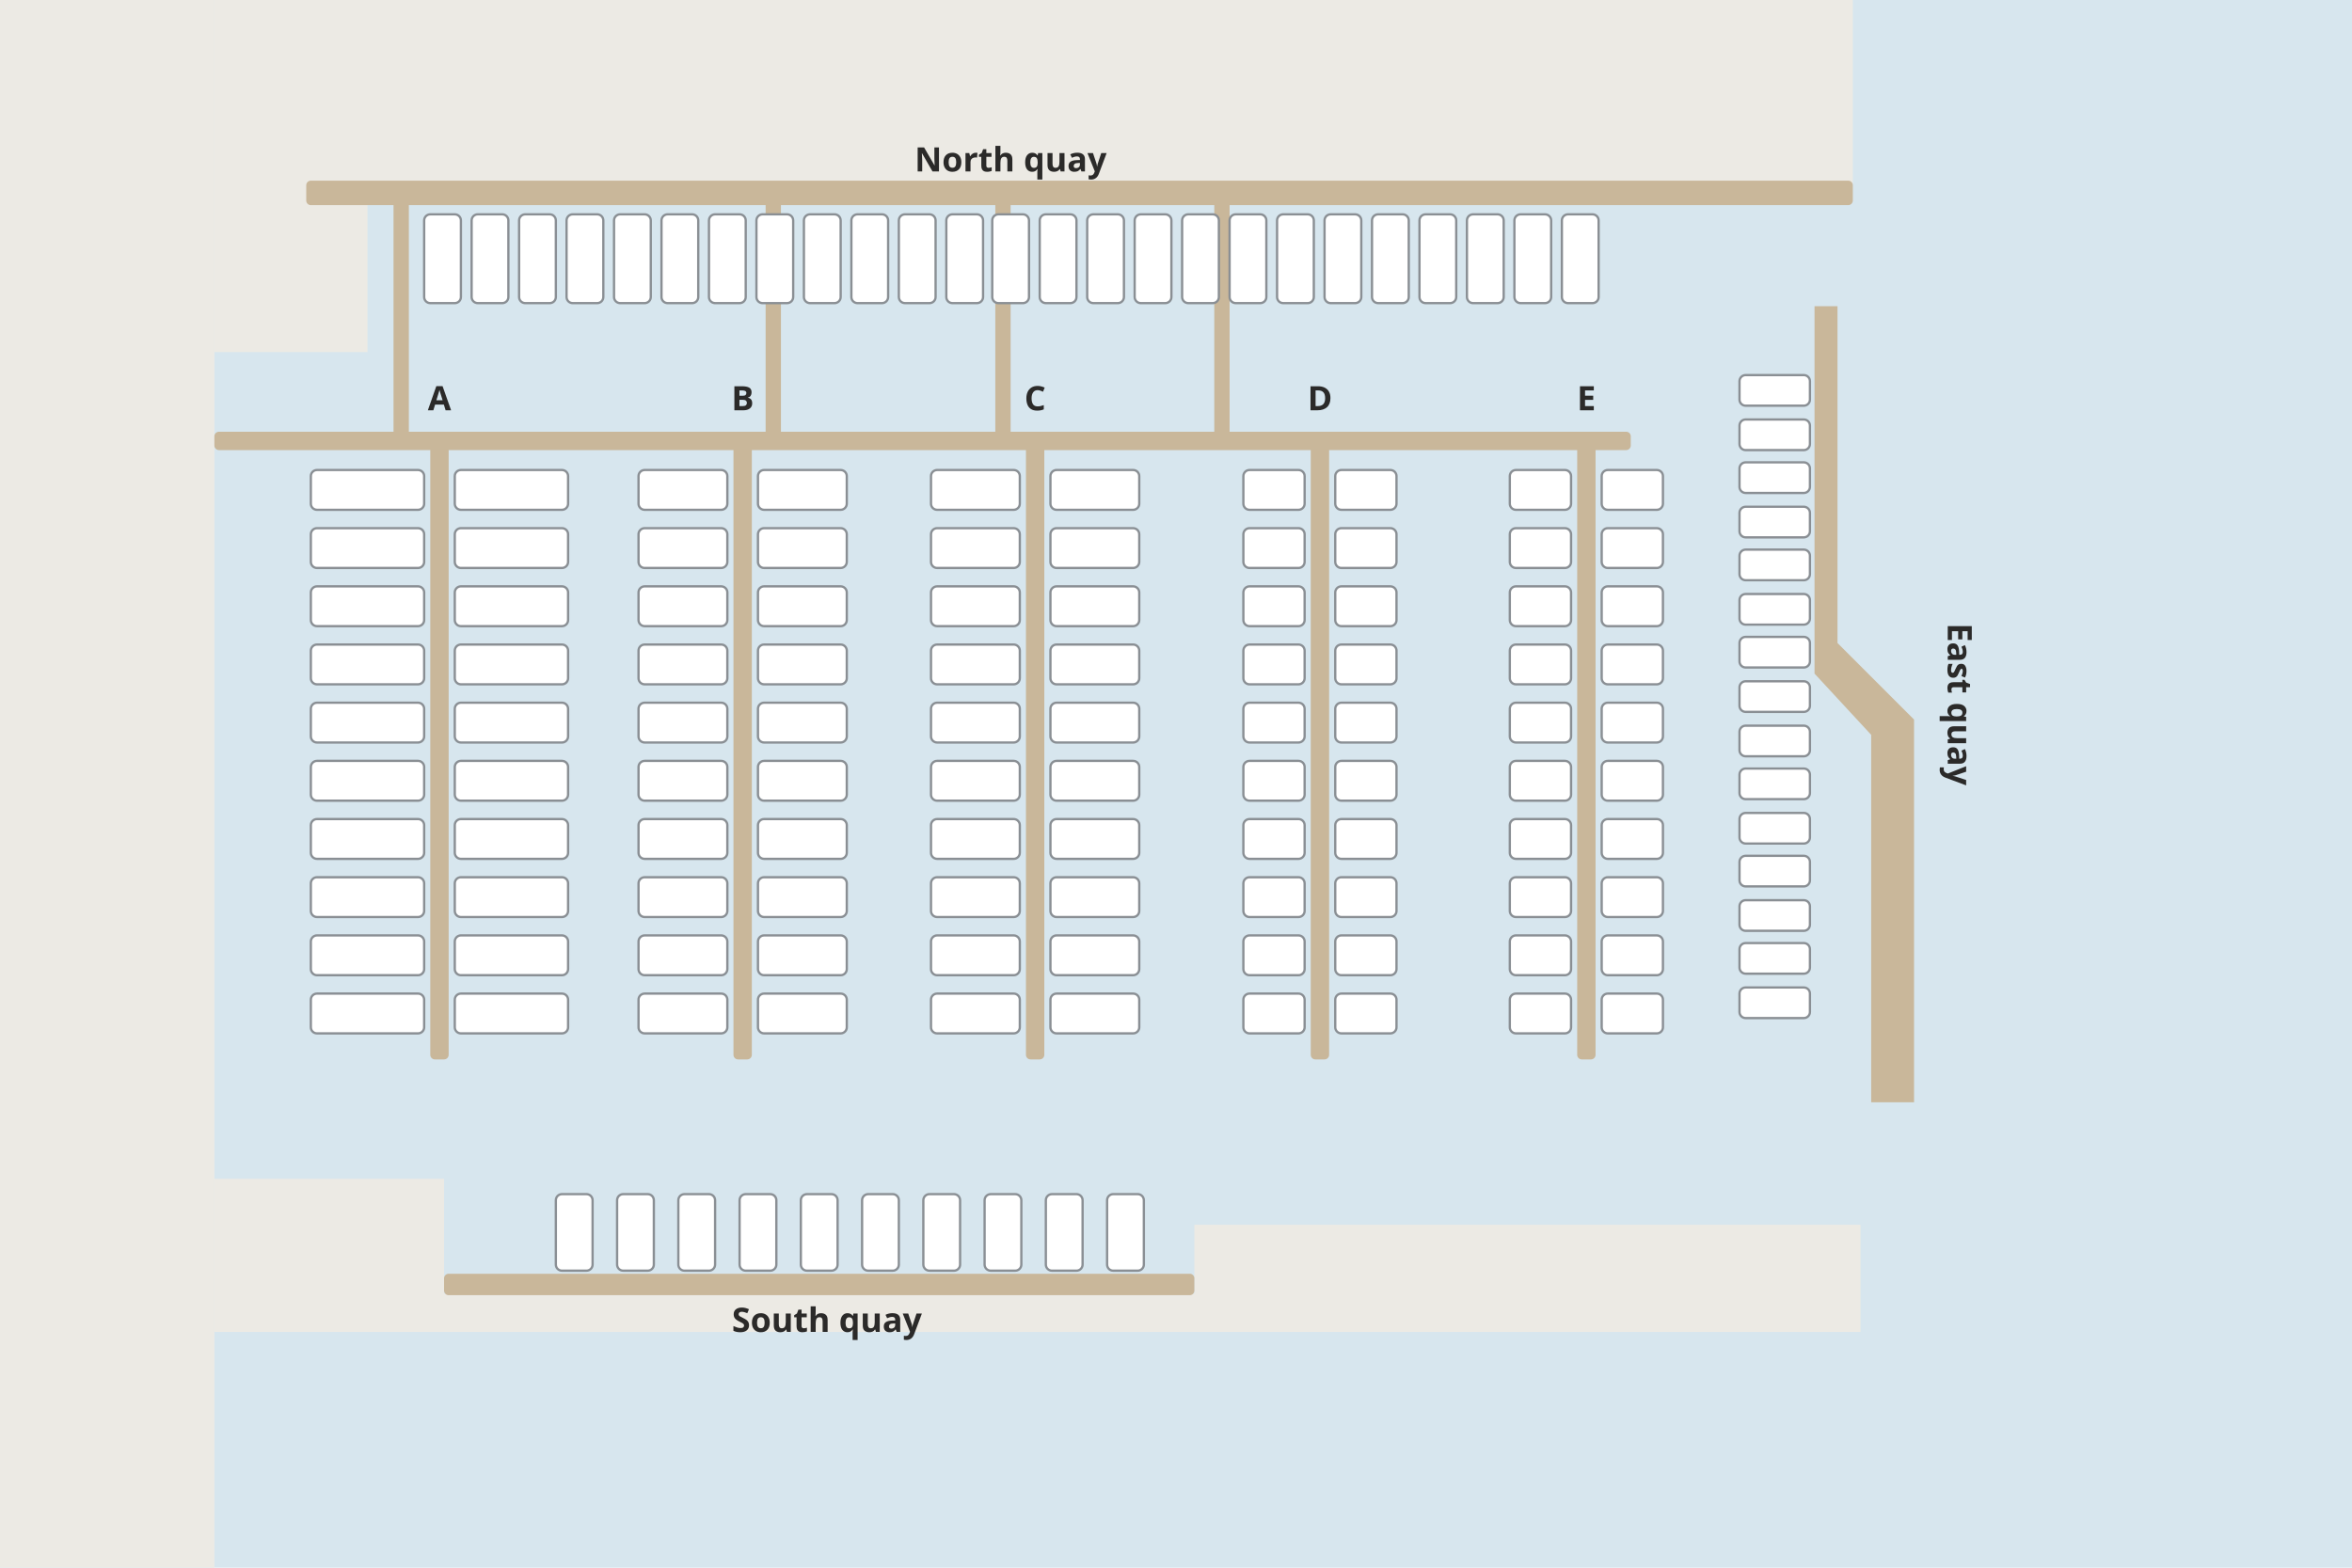
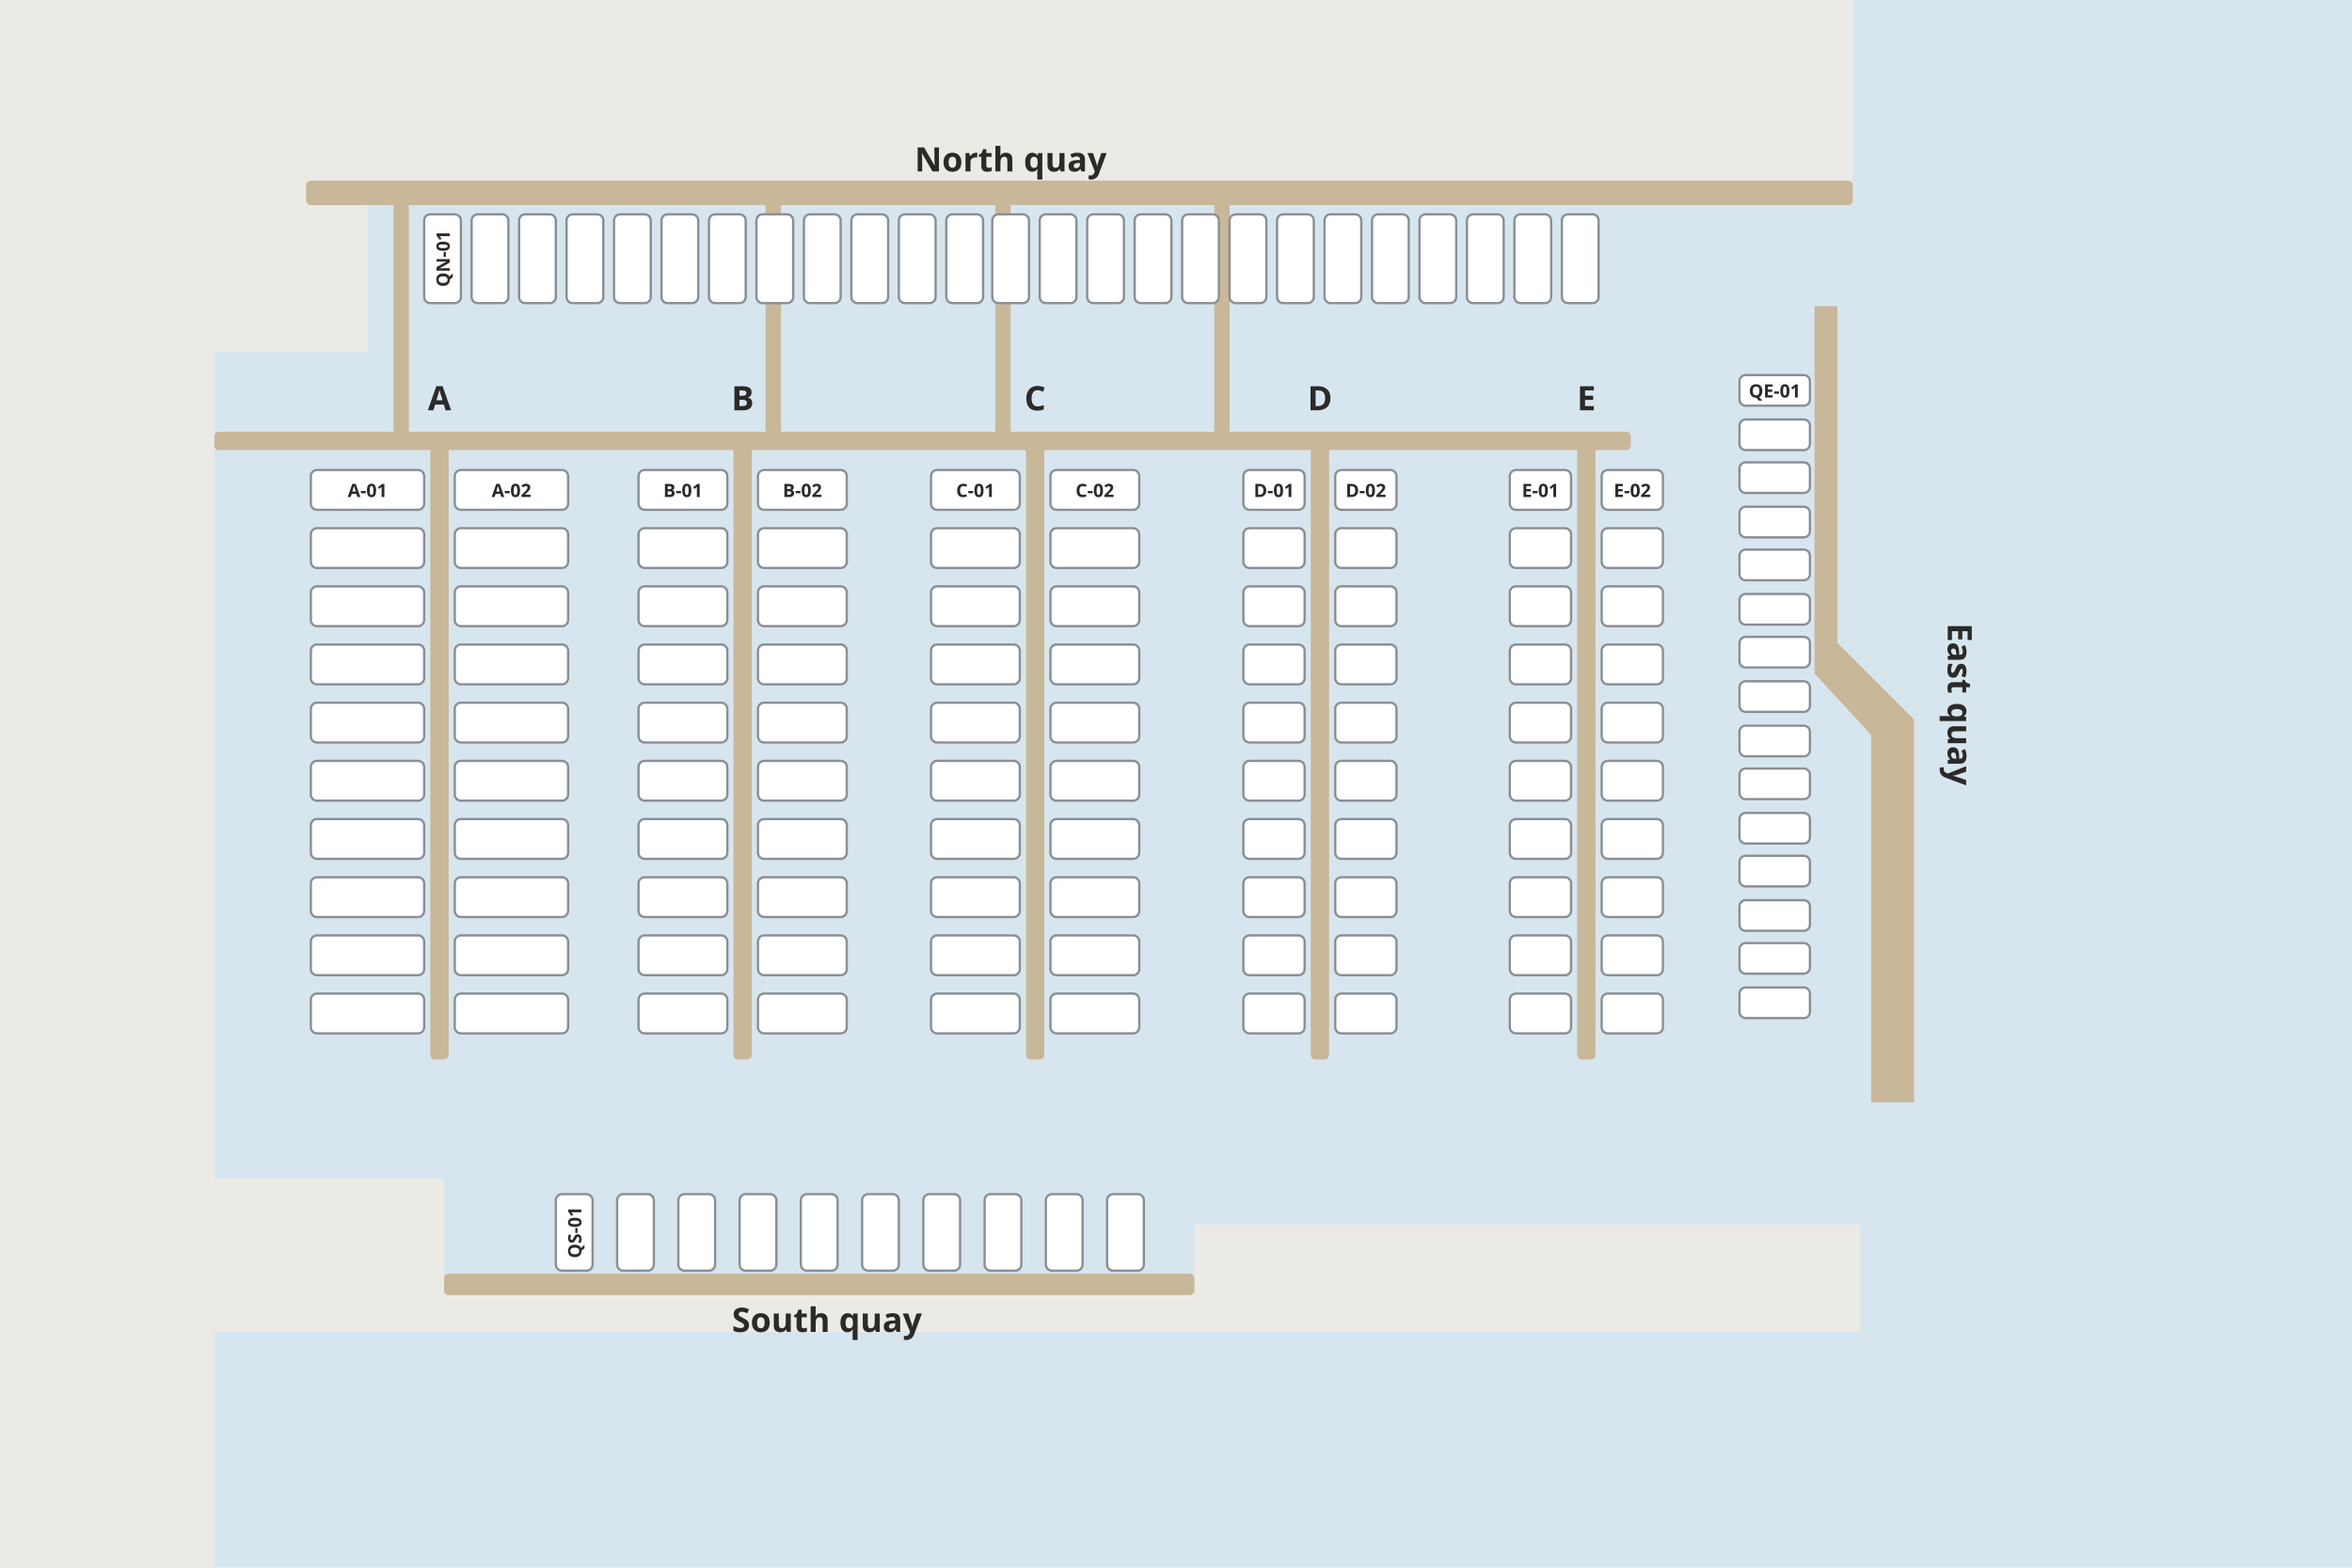
<svg xmlns="http://www.w3.org/2000/svg" viewBox="0 0 1536 1024" data-map="demo-marina" role="img" aria-label="Demo Marina — 150 berths">
-   <style>.water{fill:var(--map-water,#d7e6ee)}.land{fill:var(--map-land,#eceae4)}.walk{fill:var(--map-walk,#c9b79a)}.label{font:600 22px system-ui,sans-serif;fill:var(--map-label,#2b2a29)}.berth{fill:var(--map-berth,#ffffff);stroke:var(--map-berth-line,#8a8f94);stroke-width:1.5}</style>
+   <style>.water{fill:var(--map-water,#d7e6ee)}.land{fill:var(--map-land,#eceae4)}.walk{fill:var(--map-walk,#c9b79a)}.label{font:600 22px system-ui,sans-serif;fill:var(--map-label,#2b2a29)}.berth{fill:var(--map-berth,#ffffff);stroke:var(--map-berth-line,#8a8f94);stroke-width:1.5}.num{font:700 12px system-ui,sans-serif;fill:var(--map-label,#2b2a29);pointer-events:none}</style>
  <rect class="water" x="0" y="0" width="1536" height="1024" />
  <rect class="land" x="0" y="0" width="140" height="1024" />
  <path class="land" d="M140 0 H1210 V120 H240 V230 H140 Z" />
  <rect class="walk" x="200" y="118" width="1010" height="16" rx="3" />
  <rect class="walk" x="140" y="282" width="925" height="12" rx="3" />
  <path class="land" d="M140 770 H290 V845 H780 V800 H1215 V870 H140 Z" />
  <rect class="walk" x="290" y="832" width="490" height="14" rx="3" />
  <path class="walk" d="M1185 200 H1200 V420 L1250 470 V720 H1222 V480 L1185 440 Z" />
  <rect class="walk" x="257" y="132" width="10" height="152" />
  <rect class="walk" x="500" y="132" width="10" height="152" />
  <rect class="walk" x="650" y="132" width="10" height="152" />
  <rect class="walk" x="793" y="132" width="10" height="152" />
  <rect class="walk" x="281" y="282" width="12" height="410" rx="3" />
  <text class="label" x="287" y="268" text-anchor="middle">A</text>
  <rect class="walk" x="479" y="282" width="12" height="410" rx="3" />
  <text class="label" x="485" y="268" text-anchor="middle">B</text>
  <rect class="walk" x="670" y="282" width="12" height="410" rx="3" />
  <text class="label" x="676" y="268" text-anchor="middle">C</text>
  <rect class="walk" x="856" y="282" width="12" height="410" rx="3" />
  <text class="label" x="862" y="268" text-anchor="middle">D</text>
  <rect class="walk" x="1030" y="282" width="12" height="410" rx="3" />
  <text class="label" x="1036" y="268" text-anchor="middle">E</text>
  <text class="label" x="660" y="112" text-anchor="middle">North quay</text>
  <text class="label" x="540" y="870" text-anchor="middle">South quay</text>
  <text class="label" x="1272" y="460" transform="rotate(90 1272 460)" text-anchor="middle">East quay</text>
  <g class="berths">
    <rect id="berth-A-01" class="berth" data-berth="A-01" x="203" y="307" width="74" height="26" rx="4" />
    <rect id="berth-A-02" class="berth" data-berth="A-02" x="297" y="307" width="74" height="26" rx="4" />
    <rect id="berth-A-03" class="berth" data-berth="A-03" x="203" y="345" width="74" height="26" rx="4" />
    <rect id="berth-A-04" class="berth" data-berth="A-04" x="297" y="345" width="74" height="26" rx="4" />
    <rect id="berth-A-05" class="berth" data-berth="A-05" x="203" y="383" width="74" height="26" rx="4" />
    <rect id="berth-A-06" class="berth" data-berth="A-06" x="297" y="383" width="74" height="26" rx="4" />
    <rect id="berth-A-07" class="berth" data-berth="A-07" x="203" y="421" width="74" height="26" rx="4" />
    <rect id="berth-A-08" class="berth" data-berth="A-08" x="297" y="421" width="74" height="26" rx="4" />
    <rect id="berth-A-09" class="berth" data-berth="A-09" x="203" y="459" width="74" height="26" rx="4" />
    <rect id="berth-A-10" class="berth" data-berth="A-10" x="297" y="459" width="74" height="26" rx="4" />
    <rect id="berth-A-11" class="berth" data-berth="A-11" x="203" y="497" width="74" height="26" rx="4" />
    <rect id="berth-A-12" class="berth" data-berth="A-12" x="297" y="497" width="74" height="26" rx="4" />
    <rect id="berth-A-13" class="berth" data-berth="A-13" x="203" y="535" width="74" height="26" rx="4" />
    <rect id="berth-A-14" class="berth" data-berth="A-14" x="297" y="535" width="74" height="26" rx="4" />
    <rect id="berth-A-15" class="berth" data-berth="A-15" x="203" y="573" width="74" height="26" rx="4" />
    <rect id="berth-A-16" class="berth" data-berth="A-16" x="297" y="573" width="74" height="26" rx="4" />
    <rect id="berth-A-17" class="berth" data-berth="A-17" x="203" y="611" width="74" height="26" rx="4" />
    <rect id="berth-A-18" class="berth" data-berth="A-18" x="297" y="611" width="74" height="26" rx="4" />
    <rect id="berth-A-19" class="berth" data-berth="A-19" x="203" y="649" width="74" height="26" rx="4" />
    <rect id="berth-A-20" class="berth" data-berth="A-20" x="297" y="649" width="74" height="26" rx="4" />
    <rect id="berth-B-01" class="berth" data-berth="B-01" x="417" y="307" width="58" height="26" rx="4" />
    <rect id="berth-B-02" class="berth" data-berth="B-02" x="495" y="307" width="58" height="26" rx="4" />
    <rect id="berth-B-03" class="berth" data-berth="B-03" x="417" y="345" width="58" height="26" rx="4" />
    <rect id="berth-B-04" class="berth" data-berth="B-04" x="495" y="345" width="58" height="26" rx="4" />
    <rect id="berth-B-05" class="berth" data-berth="B-05" x="417" y="383" width="58" height="26" rx="4" />
    <rect id="berth-B-06" class="berth" data-berth="B-06" x="495" y="383" width="58" height="26" rx="4" />
    <rect id="berth-B-07" class="berth" data-berth="B-07" x="417" y="421" width="58" height="26" rx="4" />
    <rect id="berth-B-08" class="berth" data-berth="B-08" x="495" y="421" width="58" height="26" rx="4" />
    <rect id="berth-B-09" class="berth" data-berth="B-09" x="417" y="459" width="58" height="26" rx="4" />
    <rect id="berth-B-10" class="berth" data-berth="B-10" x="495" y="459" width="58" height="26" rx="4" />
    <rect id="berth-B-11" class="berth" data-berth="B-11" x="417" y="497" width="58" height="26" rx="4" />
    <rect id="berth-B-12" class="berth" data-berth="B-12" x="495" y="497" width="58" height="26" rx="4" />
    <rect id="berth-B-13" class="berth" data-berth="B-13" x="417" y="535" width="58" height="26" rx="4" />
    <rect id="berth-B-14" class="berth" data-berth="B-14" x="495" y="535" width="58" height="26" rx="4" />
    <rect id="berth-B-15" class="berth" data-berth="B-15" x="417" y="573" width="58" height="26" rx="4" />
    <rect id="berth-B-16" class="berth" data-berth="B-16" x="495" y="573" width="58" height="26" rx="4" />
    <rect id="berth-B-17" class="berth" data-berth="B-17" x="417" y="611" width="58" height="26" rx="4" />
    <rect id="berth-B-18" class="berth" data-berth="B-18" x="495" y="611" width="58" height="26" rx="4" />
    <rect id="berth-B-19" class="berth" data-berth="B-19" x="417" y="649" width="58" height="26" rx="4" />
    <rect id="berth-B-20" class="berth" data-berth="B-20" x="495" y="649" width="58" height="26" rx="4" />
    <rect id="berth-C-01" class="berth" data-berth="C-01" x="608" y="307" width="58" height="26" rx="4" />
    <rect id="berth-C-02" class="berth" data-berth="C-02" x="686" y="307" width="58" height="26" rx="4" />
    <rect id="berth-C-03" class="berth" data-berth="C-03" x="608" y="345" width="58" height="26" rx="4" />
    <rect id="berth-C-04" class="berth" data-berth="C-04" x="686" y="345" width="58" height="26" rx="4" />
    <rect id="berth-C-05" class="berth" data-berth="C-05" x="608" y="383" width="58" height="26" rx="4" />
    <rect id="berth-C-06" class="berth" data-berth="C-06" x="686" y="383" width="58" height="26" rx="4" />
    <rect id="berth-C-07" class="berth" data-berth="C-07" x="608" y="421" width="58" height="26" rx="4" />
    <rect id="berth-C-08" class="berth" data-berth="C-08" x="686" y="421" width="58" height="26" rx="4" />
    <rect id="berth-C-09" class="berth" data-berth="C-09" x="608" y="459" width="58" height="26" rx="4" />
    <rect id="berth-C-10" class="berth" data-berth="C-10" x="686" y="459" width="58" height="26" rx="4" />
    <rect id="berth-C-11" class="berth" data-berth="C-11" x="608" y="497" width="58" height="26" rx="4" />
    <rect id="berth-C-12" class="berth" data-berth="C-12" x="686" y="497" width="58" height="26" rx="4" />
    <rect id="berth-C-13" class="berth" data-berth="C-13" x="608" y="535" width="58" height="26" rx="4" />
    <rect id="berth-C-14" class="berth" data-berth="C-14" x="686" y="535" width="58" height="26" rx="4" />
    <rect id="berth-C-15" class="berth" data-berth="C-15" x="608" y="573" width="58" height="26" rx="4" />
    <rect id="berth-C-16" class="berth" data-berth="C-16" x="686" y="573" width="58" height="26" rx="4" />
    <rect id="berth-C-17" class="berth" data-berth="C-17" x="608" y="611" width="58" height="26" rx="4" />
    <rect id="berth-C-18" class="berth" data-berth="C-18" x="686" y="611" width="58" height="26" rx="4" />
    <rect id="berth-C-19" class="berth" data-berth="C-19" x="608" y="649" width="58" height="26" rx="4" />
    <rect id="berth-C-20" class="berth" data-berth="C-20" x="686" y="649" width="58" height="26" rx="4" />
    <rect id="berth-D-01" class="berth" data-berth="D-01" x="812" y="307" width="40" height="26" rx="4" />
    <rect id="berth-D-02" class="berth" data-berth="D-02" x="872" y="307" width="40" height="26" rx="4" />
    <rect id="berth-D-03" class="berth" data-berth="D-03" x="812" y="345" width="40" height="26" rx="4" />
    <rect id="berth-D-04" class="berth" data-berth="D-04" x="872" y="345" width="40" height="26" rx="4" />
    <rect id="berth-D-05" class="berth" data-berth="D-05" x="812" y="383" width="40" height="26" rx="4" />
    <rect id="berth-D-06" class="berth" data-berth="D-06" x="872" y="383" width="40" height="26" rx="4" />
    <rect id="berth-D-07" class="berth" data-berth="D-07" x="812" y="421" width="40" height="26" rx="4" />
    <rect id="berth-D-08" class="berth" data-berth="D-08" x="872" y="421" width="40" height="26" rx="4" />
    <rect id="berth-D-09" class="berth" data-berth="D-09" x="812" y="459" width="40" height="26" rx="4" />
    <rect id="berth-D-10" class="berth" data-berth="D-10" x="872" y="459" width="40" height="26" rx="4" />
    <rect id="berth-D-11" class="berth" data-berth="D-11" x="812" y="497" width="40" height="26" rx="4" />
    <rect id="berth-D-12" class="berth" data-berth="D-12" x="872" y="497" width="40" height="26" rx="4" />
    <rect id="berth-D-13" class="berth" data-berth="D-13" x="812" y="535" width="40" height="26" rx="4" />
    <rect id="berth-D-14" class="berth" data-berth="D-14" x="872" y="535" width="40" height="26" rx="4" />
    <rect id="berth-D-15" class="berth" data-berth="D-15" x="812" y="573" width="40" height="26" rx="4" />
    <rect id="berth-D-16" class="berth" data-berth="D-16" x="872" y="573" width="40" height="26" rx="4" />
    <rect id="berth-D-17" class="berth" data-berth="D-17" x="812" y="611" width="40" height="26" rx="4" />
    <rect id="berth-D-18" class="berth" data-berth="D-18" x="872" y="611" width="40" height="26" rx="4" />
    <rect id="berth-D-19" class="berth" data-berth="D-19" x="812" y="649" width="40" height="26" rx="4" />
    <rect id="berth-D-20" class="berth" data-berth="D-20" x="872" y="649" width="40" height="26" rx="4" />
    <rect id="berth-E-01" class="berth" data-berth="E-01" x="986" y="307" width="40" height="26" rx="4" />
    <rect id="berth-E-02" class="berth" data-berth="E-02" x="1046" y="307" width="40" height="26" rx="4" />
    <rect id="berth-E-03" class="berth" data-berth="E-03" x="986" y="345" width="40" height="26" rx="4" />
    <rect id="berth-E-04" class="berth" data-berth="E-04" x="1046" y="345" width="40" height="26" rx="4" />
    <rect id="berth-E-05" class="berth" data-berth="E-05" x="986" y="383" width="40" height="26" rx="4" />
    <rect id="berth-E-06" class="berth" data-berth="E-06" x="1046" y="383" width="40" height="26" rx="4" />
    <rect id="berth-E-07" class="berth" data-berth="E-07" x="986" y="421" width="40" height="26" rx="4" />
    <rect id="berth-E-08" class="berth" data-berth="E-08" x="1046" y="421" width="40" height="26" rx="4" />
    <rect id="berth-E-09" class="berth" data-berth="E-09" x="986" y="459" width="40" height="26" rx="4" />
    <rect id="berth-E-10" class="berth" data-berth="E-10" x="1046" y="459" width="40" height="26" rx="4" />
    <rect id="berth-E-11" class="berth" data-berth="E-11" x="986" y="497" width="40" height="26" rx="4" />
    <rect id="berth-E-12" class="berth" data-berth="E-12" x="1046" y="497" width="40" height="26" rx="4" />
    <rect id="berth-E-13" class="berth" data-berth="E-13" x="986" y="535" width="40" height="26" rx="4" />
    <rect id="berth-E-14" class="berth" data-berth="E-14" x="1046" y="535" width="40" height="26" rx="4" />
    <rect id="berth-E-15" class="berth" data-berth="E-15" x="986" y="573" width="40" height="26" rx="4" />
    <rect id="berth-E-16" class="berth" data-berth="E-16" x="1046" y="573" width="40" height="26" rx="4" />
    <rect id="berth-E-17" class="berth" data-berth="E-17" x="986" y="611" width="40" height="26" rx="4" />
    <rect id="berth-E-18" class="berth" data-berth="E-18" x="1046" y="611" width="40" height="26" rx="4" />
    <rect id="berth-E-19" class="berth" data-berth="E-19" x="986" y="649" width="40" height="26" rx="4" />
    <rect id="berth-E-20" class="berth" data-berth="E-20" x="1046" y="649" width="40" height="26" rx="4" />
    <rect id="berth-QN-01" class="berth" data-berth="QN-01" x="277" y="140" width="24" height="58" rx="4" />
    <rect id="berth-QN-02" class="berth" data-berth="QN-02" x="308" y="140" width="24" height="58" rx="4" />
    <rect id="berth-QN-03" class="berth" data-berth="QN-03" x="339" y="140" width="24" height="58" rx="4" />
    <rect id="berth-QN-04" class="berth" data-berth="QN-04" x="370" y="140" width="24" height="58" rx="4" />
    <rect id="berth-QN-05" class="berth" data-berth="QN-05" x="401" y="140" width="24" height="58" rx="4" />
    <rect id="berth-QN-06" class="berth" data-berth="QN-06" x="432" y="140" width="24" height="58" rx="4" />
    <rect id="berth-QN-07" class="berth" data-berth="QN-07" x="463" y="140" width="24" height="58" rx="4" />
    <rect id="berth-QN-08" class="berth" data-berth="QN-08" x="494" y="140" width="24" height="58" rx="4" />
    <rect id="berth-QN-09" class="berth" data-berth="QN-09" x="525" y="140" width="24" height="58" rx="4" />
    <rect id="berth-QN-10" class="berth" data-berth="QN-10" x="556" y="140" width="24" height="58" rx="4" />
    <rect id="berth-QN-11" class="berth" data-berth="QN-11" x="587" y="140" width="24" height="58" rx="4" />
    <rect id="berth-QN-12" class="berth" data-berth="QN-12" x="618" y="140" width="24" height="58" rx="4" />
    <rect id="berth-QN-13" class="berth" data-berth="QN-13" x="648" y="140" width="24" height="58" rx="4" />
    <rect id="berth-QN-14" class="berth" data-berth="QN-14" x="679" y="140" width="24" height="58" rx="4" />
    <rect id="berth-QN-15" class="berth" data-berth="QN-15" x="710" y="140" width="24" height="58" rx="4" />
    <rect id="berth-QN-16" class="berth" data-berth="QN-16" x="741" y="140" width="24" height="58" rx="4" />
    <rect id="berth-QN-17" class="berth" data-berth="QN-17" x="772" y="140" width="24" height="58" rx="4" />
    <rect id="berth-QN-18" class="berth" data-berth="QN-18" x="803" y="140" width="24" height="58" rx="4" />
    <rect id="berth-QN-19" class="berth" data-berth="QN-19" x="834" y="140" width="24" height="58" rx="4" />
    <rect id="berth-QN-20" class="berth" data-berth="QN-20" x="865" y="140" width="24" height="58" rx="4" />
    <rect id="berth-QN-21" class="berth" data-berth="QN-21" x="896" y="140" width="24" height="58" rx="4" />
    <rect id="berth-QN-22" class="berth" data-berth="QN-22" x="927" y="140" width="24" height="58" rx="4" />
    <rect id="berth-QN-23" class="berth" data-berth="QN-23" x="958" y="140" width="24" height="58" rx="4" />
    <rect id="berth-QN-24" class="berth" data-berth="QN-24" x="989" y="140" width="24" height="58" rx="4" />
    <rect id="berth-QN-25" class="berth" data-berth="QN-25" x="1020" y="140" width="24" height="58" rx="4" />
    <rect id="berth-QE-01" class="berth" data-berth="QE-01" x="1136" y="245" width="46" height="20" rx="4" />
    <rect id="berth-QE-02" class="berth" data-berth="QE-02" x="1136" y="274" width="46" height="20" rx="4" />
    <rect id="berth-QE-03" class="berth" data-berth="QE-03" x="1136" y="302" width="46" height="20" rx="4" />
    <rect id="berth-QE-04" class="berth" data-berth="QE-04" x="1136" y="331" width="46" height="20" rx="4" />
    <rect id="berth-QE-05" class="berth" data-berth="QE-05" x="1136" y="359" width="46" height="20" rx="4" />
    <rect id="berth-QE-06" class="berth" data-berth="QE-06" x="1136" y="388" width="46" height="20" rx="4" />
    <rect id="berth-QE-07" class="berth" data-berth="QE-07" x="1136" y="416" width="46" height="20" rx="4" />
    <rect id="berth-QE-08" class="berth" data-berth="QE-08" x="1136" y="445" width="46" height="20" rx="4" />
    <rect id="berth-QE-09" class="berth" data-berth="QE-09" x="1136" y="474" width="46" height="20" rx="4" />
    <rect id="berth-QE-10" class="berth" data-berth="QE-10" x="1136" y="502" width="46" height="20" rx="4" />
    <rect id="berth-QE-11" class="berth" data-berth="QE-11" x="1136" y="531" width="46" height="20" rx="4" />
    <rect id="berth-QE-12" class="berth" data-berth="QE-12" x="1136" y="559" width="46" height="20" rx="4" />
    <rect id="berth-QE-13" class="berth" data-berth="QE-13" x="1136" y="588" width="46" height="20" rx="4" />
    <rect id="berth-QE-14" class="berth" data-berth="QE-14" x="1136" y="616" width="46" height="20" rx="4" />
    <rect id="berth-QE-15" class="berth" data-berth="QE-15" x="1136" y="645" width="46" height="20" rx="4" />
    <rect id="berth-QS-01" class="berth" data-berth="QS-01" x="363" y="780" width="24" height="50" rx="4" />
    <rect id="berth-QS-02" class="berth" data-berth="QS-02" x="403" y="780" width="24" height="50" rx="4" />
    <rect id="berth-QS-03" class="berth" data-berth="QS-03" x="443" y="780" width="24" height="50" rx="4" />
    <rect id="berth-QS-04" class="berth" data-berth="QS-04" x="483" y="780" width="24" height="50" rx="4" />
    <rect id="berth-QS-05" class="berth" data-berth="QS-05" x="523" y="780" width="24" height="50" rx="4" />
    <rect id="berth-QS-06" class="berth" data-berth="QS-06" x="563" y="780" width="24" height="50" rx="4" />
    <rect id="berth-QS-07" class="berth" data-berth="QS-07" x="603" y="780" width="24" height="50" rx="4" />
    <rect id="berth-QS-08" class="berth" data-berth="QS-08" x="643" y="780" width="24" height="50" rx="4" />
    <rect id="berth-QS-09" class="berth" data-berth="QS-09" x="683" y="780" width="24" height="50" rx="4" />
    <rect id="berth-QS-10" class="berth" data-berth="QS-10" x="723" y="780" width="24" height="50" rx="4" />
  </g>
+   <g class="nums" aria-hidden="true">
+     <text class="num" x="240" y="320" text-anchor="middle" dominant-baseline="central">A-01</text>
+     <text class="num" x="334" y="320" text-anchor="middle" dominant-baseline="central">A-02</text>
+     <text class="num" x="446" y="320" text-anchor="middle" dominant-baseline="central">B-01</text>
+     <text class="num" x="524" y="320" text-anchor="middle" dominant-baseline="central">B-02</text>
+     <text class="num" x="637" y="320" text-anchor="middle" dominant-baseline="central">C-01</text>
+     <text class="num" x="715" y="320" text-anchor="middle" dominant-baseline="central">C-02</text>
+     <text class="num" x="832" y="320" text-anchor="middle" dominant-baseline="central">D-01</text>
+     <text class="num" x="892" y="320" text-anchor="middle" dominant-baseline="central">D-02</text>
+     <text class="num" x="1006" y="320" text-anchor="middle" dominant-baseline="central">E-01</text>
+     <text class="num" x="1066" y="320" text-anchor="middle" dominant-baseline="central">E-02</text>
+     <text class="num" x="289" y="169" text-anchor="middle" dominant-baseline="central" transform="rotate(-90 289 169)">QN-01</text>
+     <text class="num" x="1159" y="255" text-anchor="middle" dominant-baseline="central">QE-01</text>
+     <text class="num" x="375" y="805" text-anchor="middle" dominant-baseline="central" transform="rotate(-90 375 805)">QS-01</text>
+   </g>
</svg>
